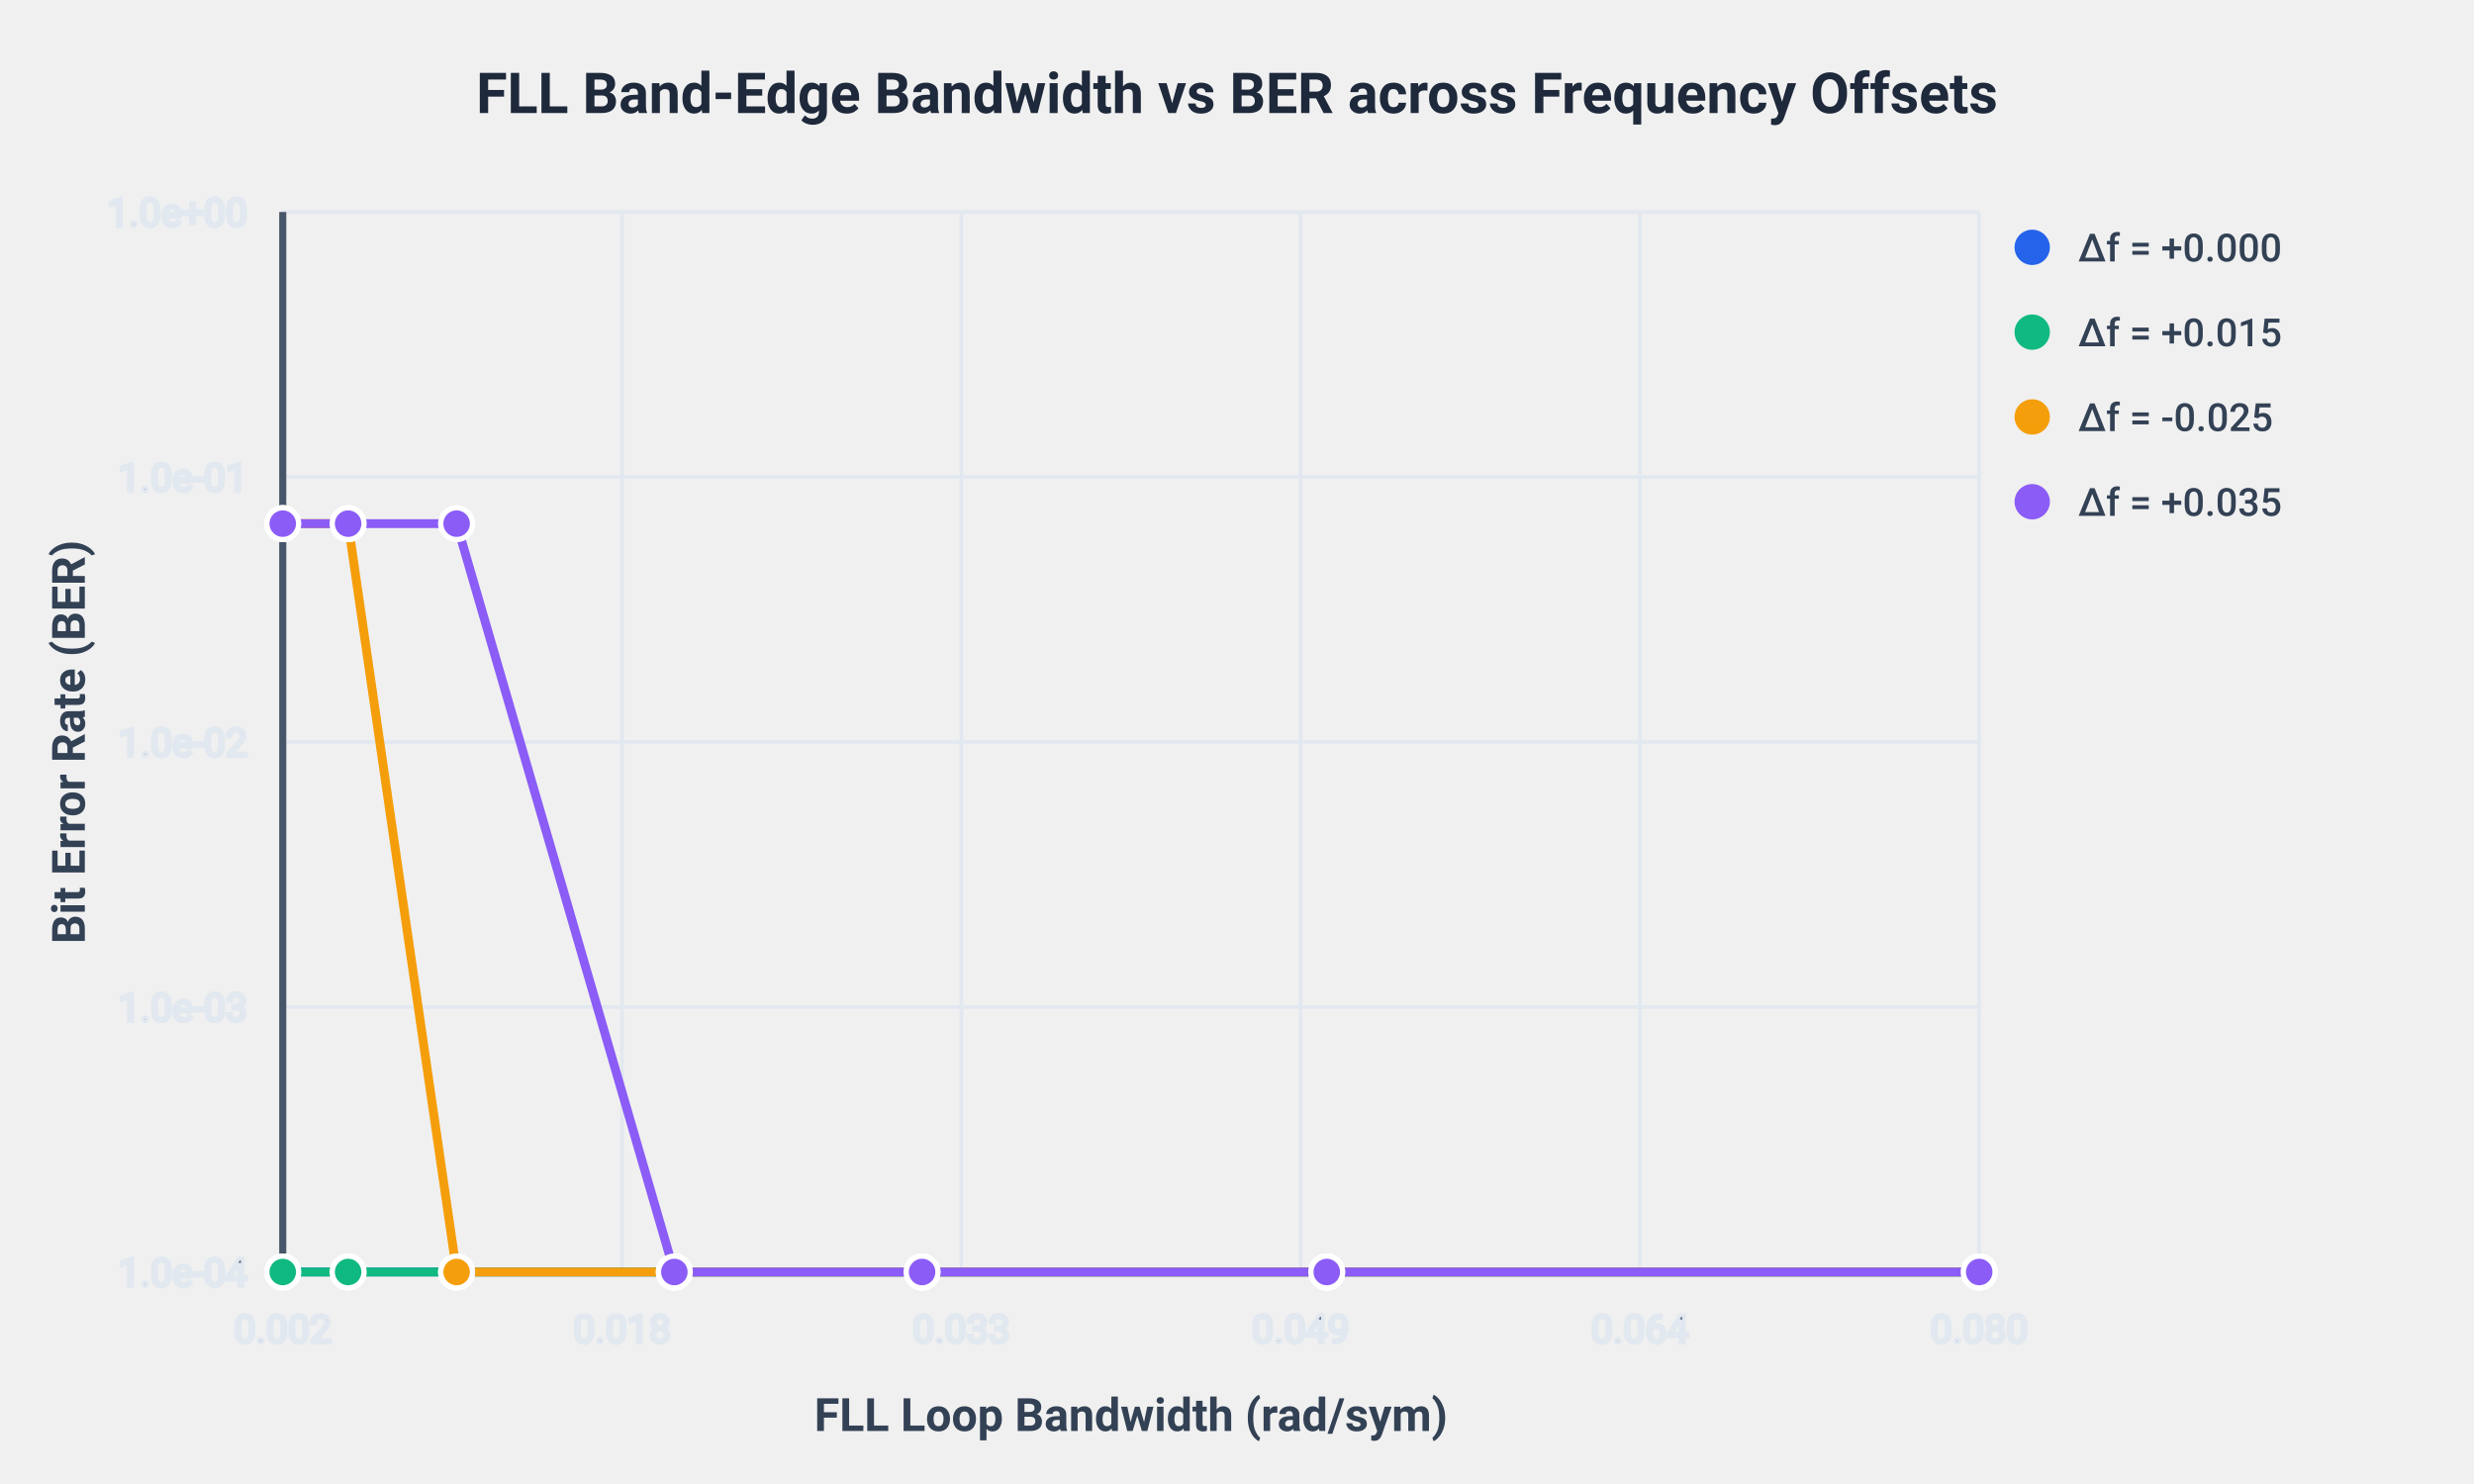
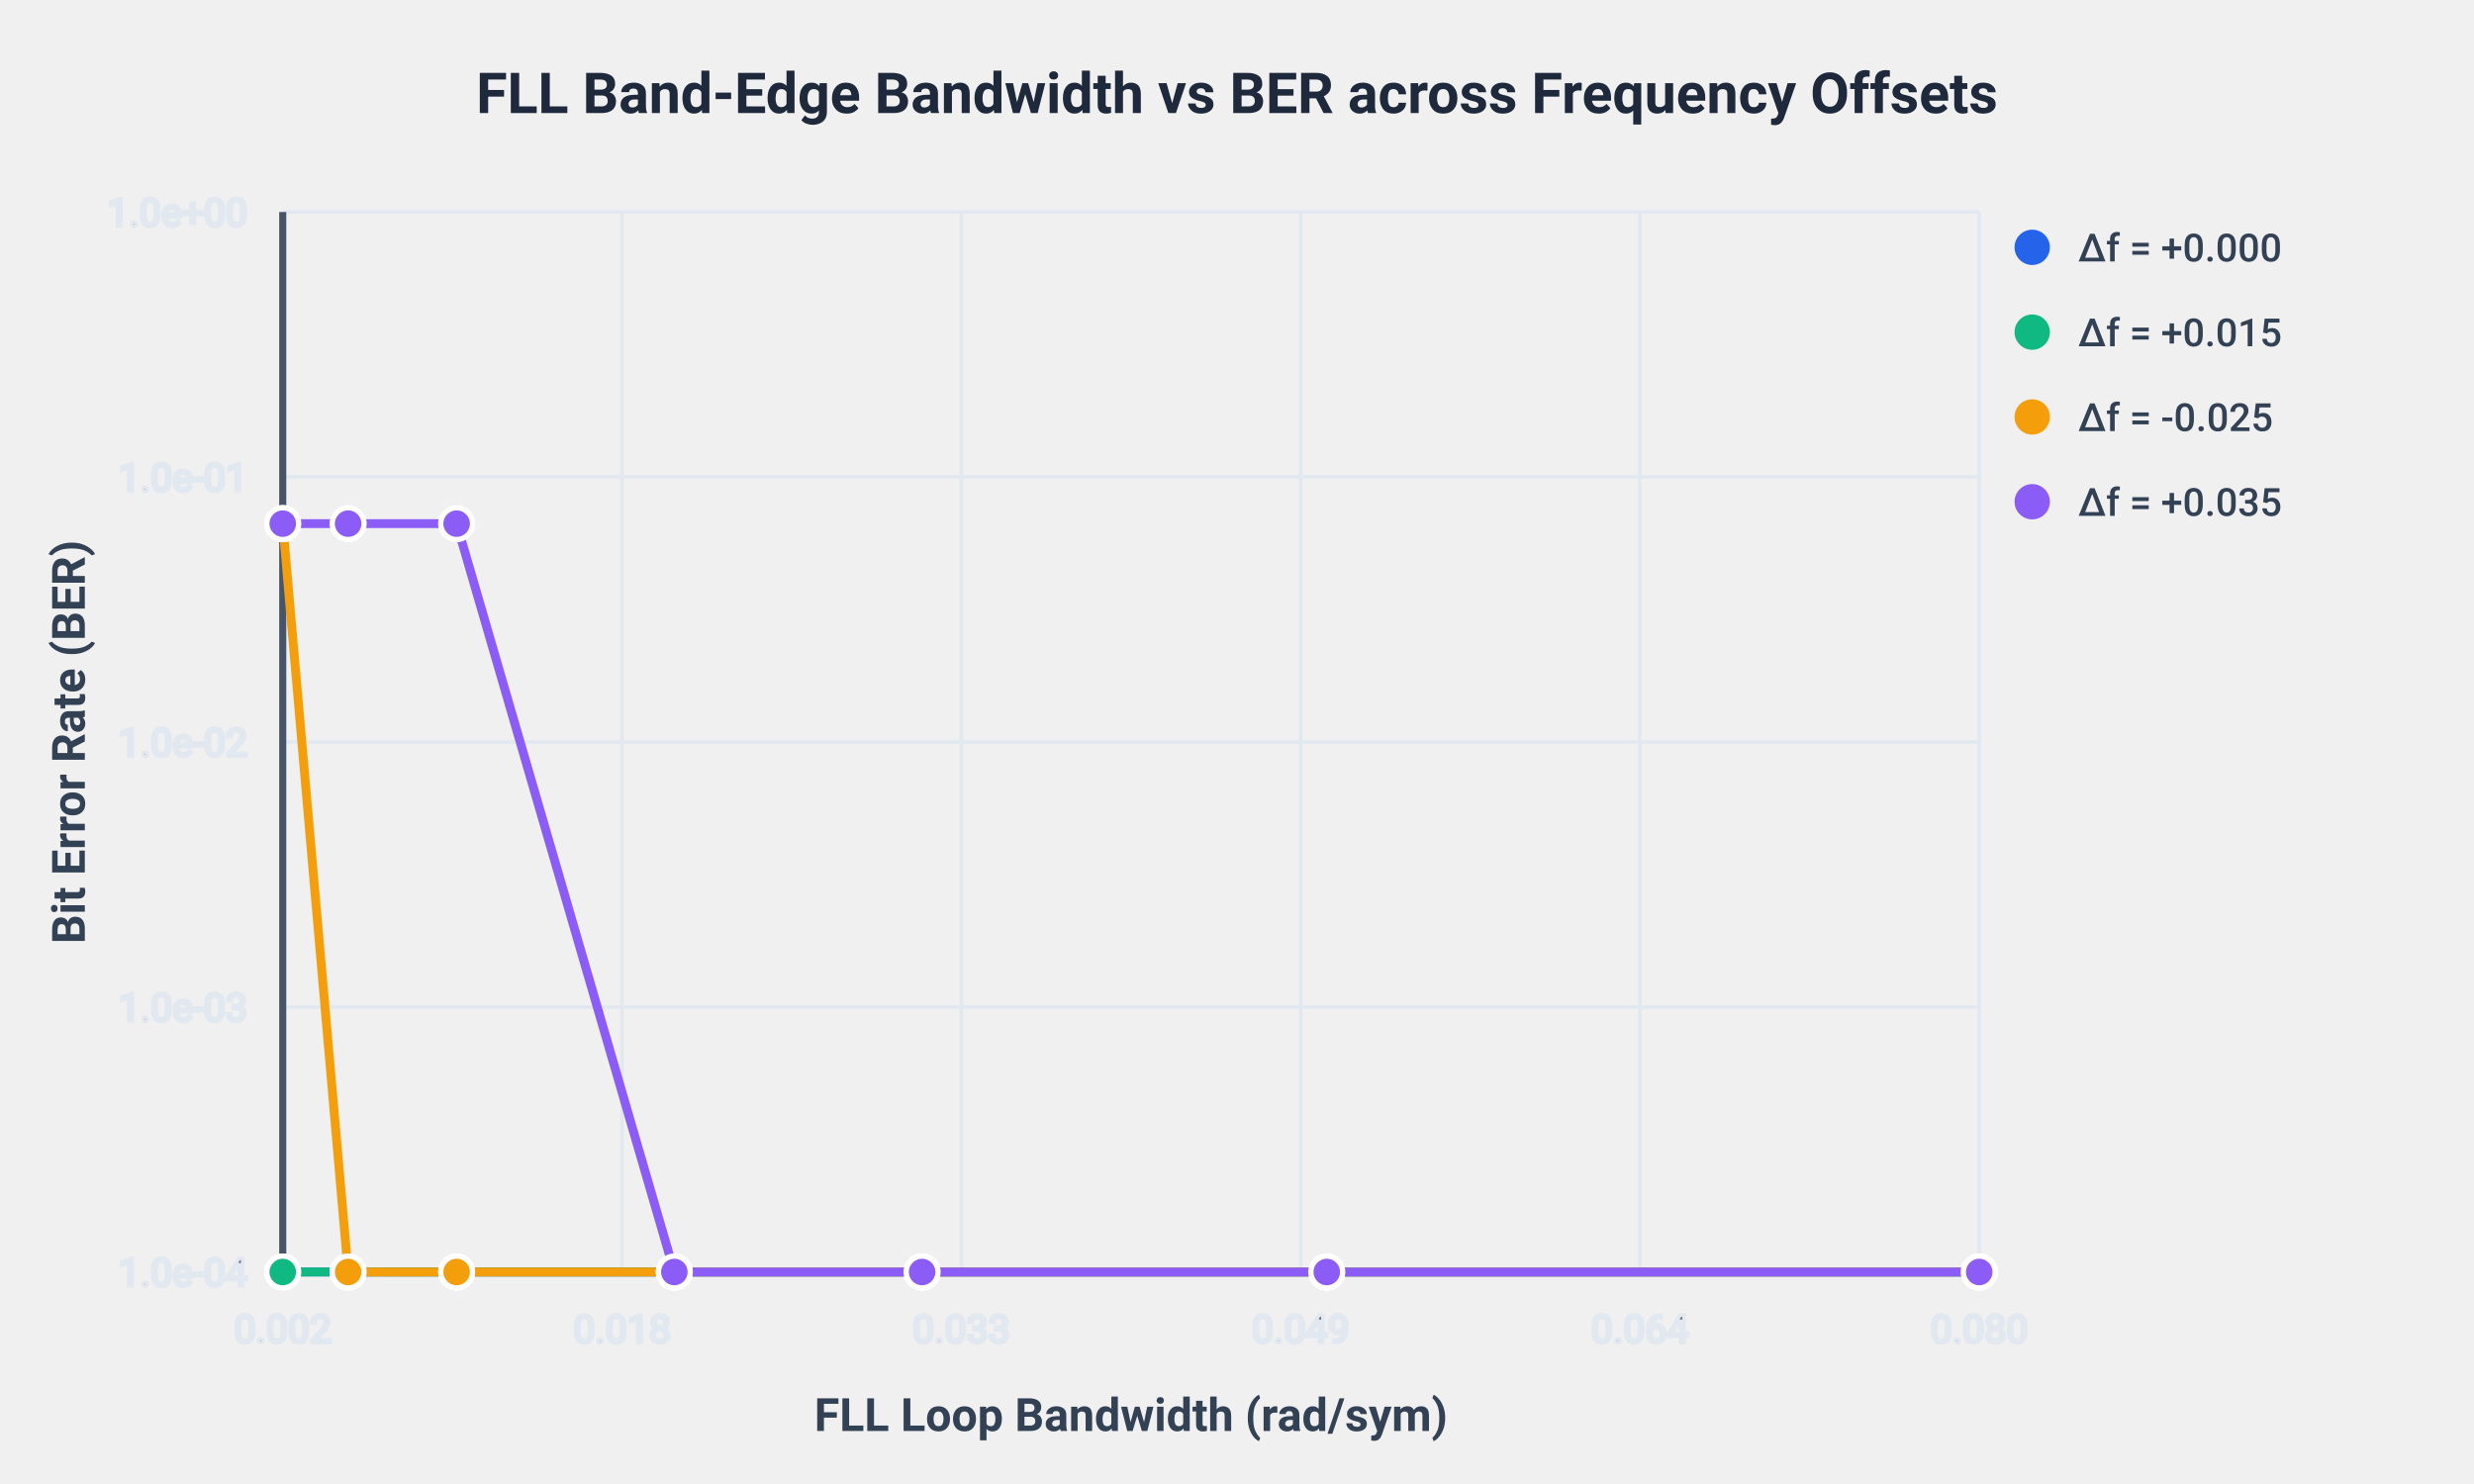
<svg xmlns="http://www.w3.org/2000/svg" viewBox="0 0 700 420" width="700" height="420" style="background:#ffffff; font-family: -apple-system, BlinkMacSystemFont, Segoe UI, Roboto, Helvetica, Arial, sans-serif;">
  <text x="350.0" y="32" text-anchor="middle" font-size="16" font-weight="bold" fill="#1e293b">FLL Band-Edge Bandwidth vs BER across Frequency Offsets</text>
  <g class="grid" stroke="#e2e8f0" stroke-width="1">
    <line x1="80" y1="60.0" x2="560" y2="60.0" />
    <text x="70" y="64.0" text-anchor="end" font-size="11" fill="#64748b">1.0e+00</text>
    <line x1="80" y1="135.0" x2="560" y2="135.0" />
    <text x="70" y="139.0" text-anchor="end" font-size="11" fill="#64748b">1.0e-01</text>
    <line x1="80" y1="210.0" x2="560" y2="210.0" />
    <text x="70" y="214.0" text-anchor="end" font-size="11" fill="#64748b">1.0e-02</text>
    <line x1="80" y1="285.0" x2="560" y2="285.0" />
    <text x="70" y="289.0" text-anchor="end" font-size="11" fill="#64748b">1.0e-03</text>
    <line x1="80" y1="360.0" x2="560" y2="360.0" />
    <text x="70" y="364.0" text-anchor="end" font-size="11" fill="#64748b">1.0e-04</text>
    <line x1="80.0" y1="60" x2="80.0" y2="360" />
    <text x="80.0" y="380" text-anchor="middle" font-size="11" fill="#64748b">0.002</text>
    <line x1="176" y1="60" x2="176" y2="360" />
    <text x="176" y="380" text-anchor="middle" font-size="11" fill="#64748b">0.018</text>
    <line x1="272.0" y1="60" x2="272.0" y2="360" />
    <text x="272.0" y="380" text-anchor="middle" font-size="11" fill="#64748b">0.033</text>
    <line x1="368.0" y1="60" x2="368.0" y2="360" />
    <text x="368.0" y="380" text-anchor="middle" font-size="11" fill="#64748b">0.049</text>
    <line x1="464" y1="60" x2="464" y2="360" />
    <text x="464" y="380" text-anchor="middle" font-size="11" fill="#64748b">0.064</text>
    <line x1="560.0" y1="60" x2="560.0" y2="360" />
    <text x="560.0" y="380" text-anchor="middle" font-size="11" fill="#64748b">0.080</text>
  </g>
  <line x1="80" y1="360" x2="560" y2="360" stroke="#475569" stroke-width="2" />
  <line x1="80" y1="60" x2="80" y2="360" stroke="#475569" stroke-width="2" />
  <text x="320.0" y="405" text-anchor="middle" font-size="13" font-weight="600" fill="#334155">FLL Loop Bandwidth (rad/sym)</text>
  <text transform="rotate(-90)" x="-210.0" y="24" text-anchor="middle" font-size="13" font-weight="600" fill="#334155">Bit Error Rate (BER)</text>
  <path d="M 80.0 360.0 L 98.5 360.0 L 129.2 360.0 L 190.8 360.0 L 260.9 360.0 L 375.4 360.0 L 560.0 360.0" fill="none" stroke="#2563eb" stroke-width="2.5" />
  <circle cx="80.0" cy="360.0" r="4.5" fill="#2563eb" stroke="#ffffff" stroke-width="1.5" />
  <circle cx="98.5" cy="360.0" r="4.5" fill="#2563eb" stroke="#ffffff" stroke-width="1.5" />
  <circle cx="129.2" cy="360.0" r="4.5" fill="#2563eb" stroke="#ffffff" stroke-width="1.5" />
  <circle cx="190.8" cy="360.0" r="4.5" fill="#2563eb" stroke="#ffffff" stroke-width="1.5" />
  <circle cx="260.9" cy="360.0" r="4.5" fill="#2563eb" stroke="#ffffff" stroke-width="1.5" />
  <circle cx="375.4" cy="360.0" r="4.5" fill="#2563eb" stroke="#ffffff" stroke-width="1.5" />
  <circle cx="560.0" cy="360.0" r="4.5" fill="#2563eb" stroke="#ffffff" stroke-width="1.5" />
  <circle cx="575" cy="70" r="5" fill="#2563eb" />
  <text x="588" y="74" font-size="11" font-weight="500" fill="#334155">Δf = +0.000</text>
  <path d="M 80.0 360.0 L 98.5 360.0 L 129.2 360.0 L 190.8 360.0 L 260.9 360.0 L 375.4 360.0 L 560.0 360.0" fill="none" stroke="#10b981" stroke-width="2.5" />
  <circle cx="80.0" cy="360.0" r="4.5" fill="#10b981" stroke="#ffffff" stroke-width="1.5" />
  <circle cx="98.5" cy="360.0" r="4.5" fill="#10b981" stroke="#ffffff" stroke-width="1.5" />
  <circle cx="129.2" cy="360.0" r="4.5" fill="#10b981" stroke="#ffffff" stroke-width="1.5" />
  <circle cx="190.8" cy="360.0" r="4.5" fill="#10b981" stroke="#ffffff" stroke-width="1.5" />
  <circle cx="260.9" cy="360.0" r="4.5" fill="#10b981" stroke="#ffffff" stroke-width="1.5" />
  <circle cx="375.4" cy="360.0" r="4.5" fill="#10b981" stroke="#ffffff" stroke-width="1.5" />
  <circle cx="560.0" cy="360.0" r="4.5" fill="#10b981" stroke="#ffffff" stroke-width="1.5" />
  <circle cx="575" cy="94" r="5" fill="#10b981" />
  <text x="588" y="98" font-size="11" font-weight="500" fill="#334155">Δf = +0.015</text>
-   <path d="M 80.0 148.2 L 98.5 148.2 L 129.2 360.0 L 190.8 360.0 L 260.9 360.0 L 375.4 360.0 L 560.0 360.0" fill="none" stroke="#f59e0b" stroke-width="2.5" />
+   <path d="M 80.0 148.2 L 98.5 360.0 L 129.2 360.0 L 190.8 360.0 L 260.9 360.0 L 375.4 360.0 L 560.0 360.0" fill="none" stroke="#f59e0b" stroke-width="2.5" />
  <circle cx="80.0" cy="148.2" r="4.5" fill="#f59e0b" stroke="#ffffff" stroke-width="1.5" />
-   <circle cx="98.5" cy="148.2" r="4.5" fill="#f59e0b" stroke="#ffffff" stroke-width="1.5" />
+   <circle cx="98.5" cy="360.0" r="4.5" fill="#f59e0b" stroke="#ffffff" stroke-width="1.5" />
  <circle cx="129.2" cy="360.0" r="4.5" fill="#f59e0b" stroke="#ffffff" stroke-width="1.5" />
  <circle cx="190.8" cy="360.0" r="4.5" fill="#f59e0b" stroke="#ffffff" stroke-width="1.5" />
  <circle cx="260.9" cy="360.0" r="4.5" fill="#f59e0b" stroke="#ffffff" stroke-width="1.5" />
  <circle cx="375.4" cy="360.0" r="4.5" fill="#f59e0b" stroke="#ffffff" stroke-width="1.5" />
  <circle cx="560.0" cy="360.0" r="4.5" fill="#f59e0b" stroke="#ffffff" stroke-width="1.5" />
  <circle cx="575" cy="118" r="5" fill="#f59e0b" />
  <text x="588" y="122" font-size="11" font-weight="500" fill="#334155">Δf = -0.025</text>
  <path d="M 80.0 148.2 L 98.5 148.2 L 129.2 148.2 L 190.8 360.0 L 260.9 360.0 L 375.4 360.0 L 560.0 360.0" fill="none" stroke="#8b5cf6" stroke-width="2.5" />
  <circle cx="80.0" cy="148.2" r="4.5" fill="#8b5cf6" stroke="#ffffff" stroke-width="1.5" />
  <circle cx="98.5" cy="148.2" r="4.5" fill="#8b5cf6" stroke="#ffffff" stroke-width="1.5" />
  <circle cx="129.2" cy="148.2" r="4.5" fill="#8b5cf6" stroke="#ffffff" stroke-width="1.5" />
  <circle cx="190.8" cy="360.0" r="4.5" fill="#8b5cf6" stroke="#ffffff" stroke-width="1.5" />
  <circle cx="260.9" cy="360.0" r="4.5" fill="#8b5cf6" stroke="#ffffff" stroke-width="1.5" />
  <circle cx="375.4" cy="360.0" r="4.5" fill="#8b5cf6" stroke="#ffffff" stroke-width="1.5" />
  <circle cx="560.0" cy="360.0" r="4.5" fill="#8b5cf6" stroke="#ffffff" stroke-width="1.5" />
  <circle cx="575" cy="142" r="5" fill="#8b5cf6" />
  <text x="588" y="146" font-size="11" font-weight="500" fill="#334155">Δf = +0.035</text>
</svg>
